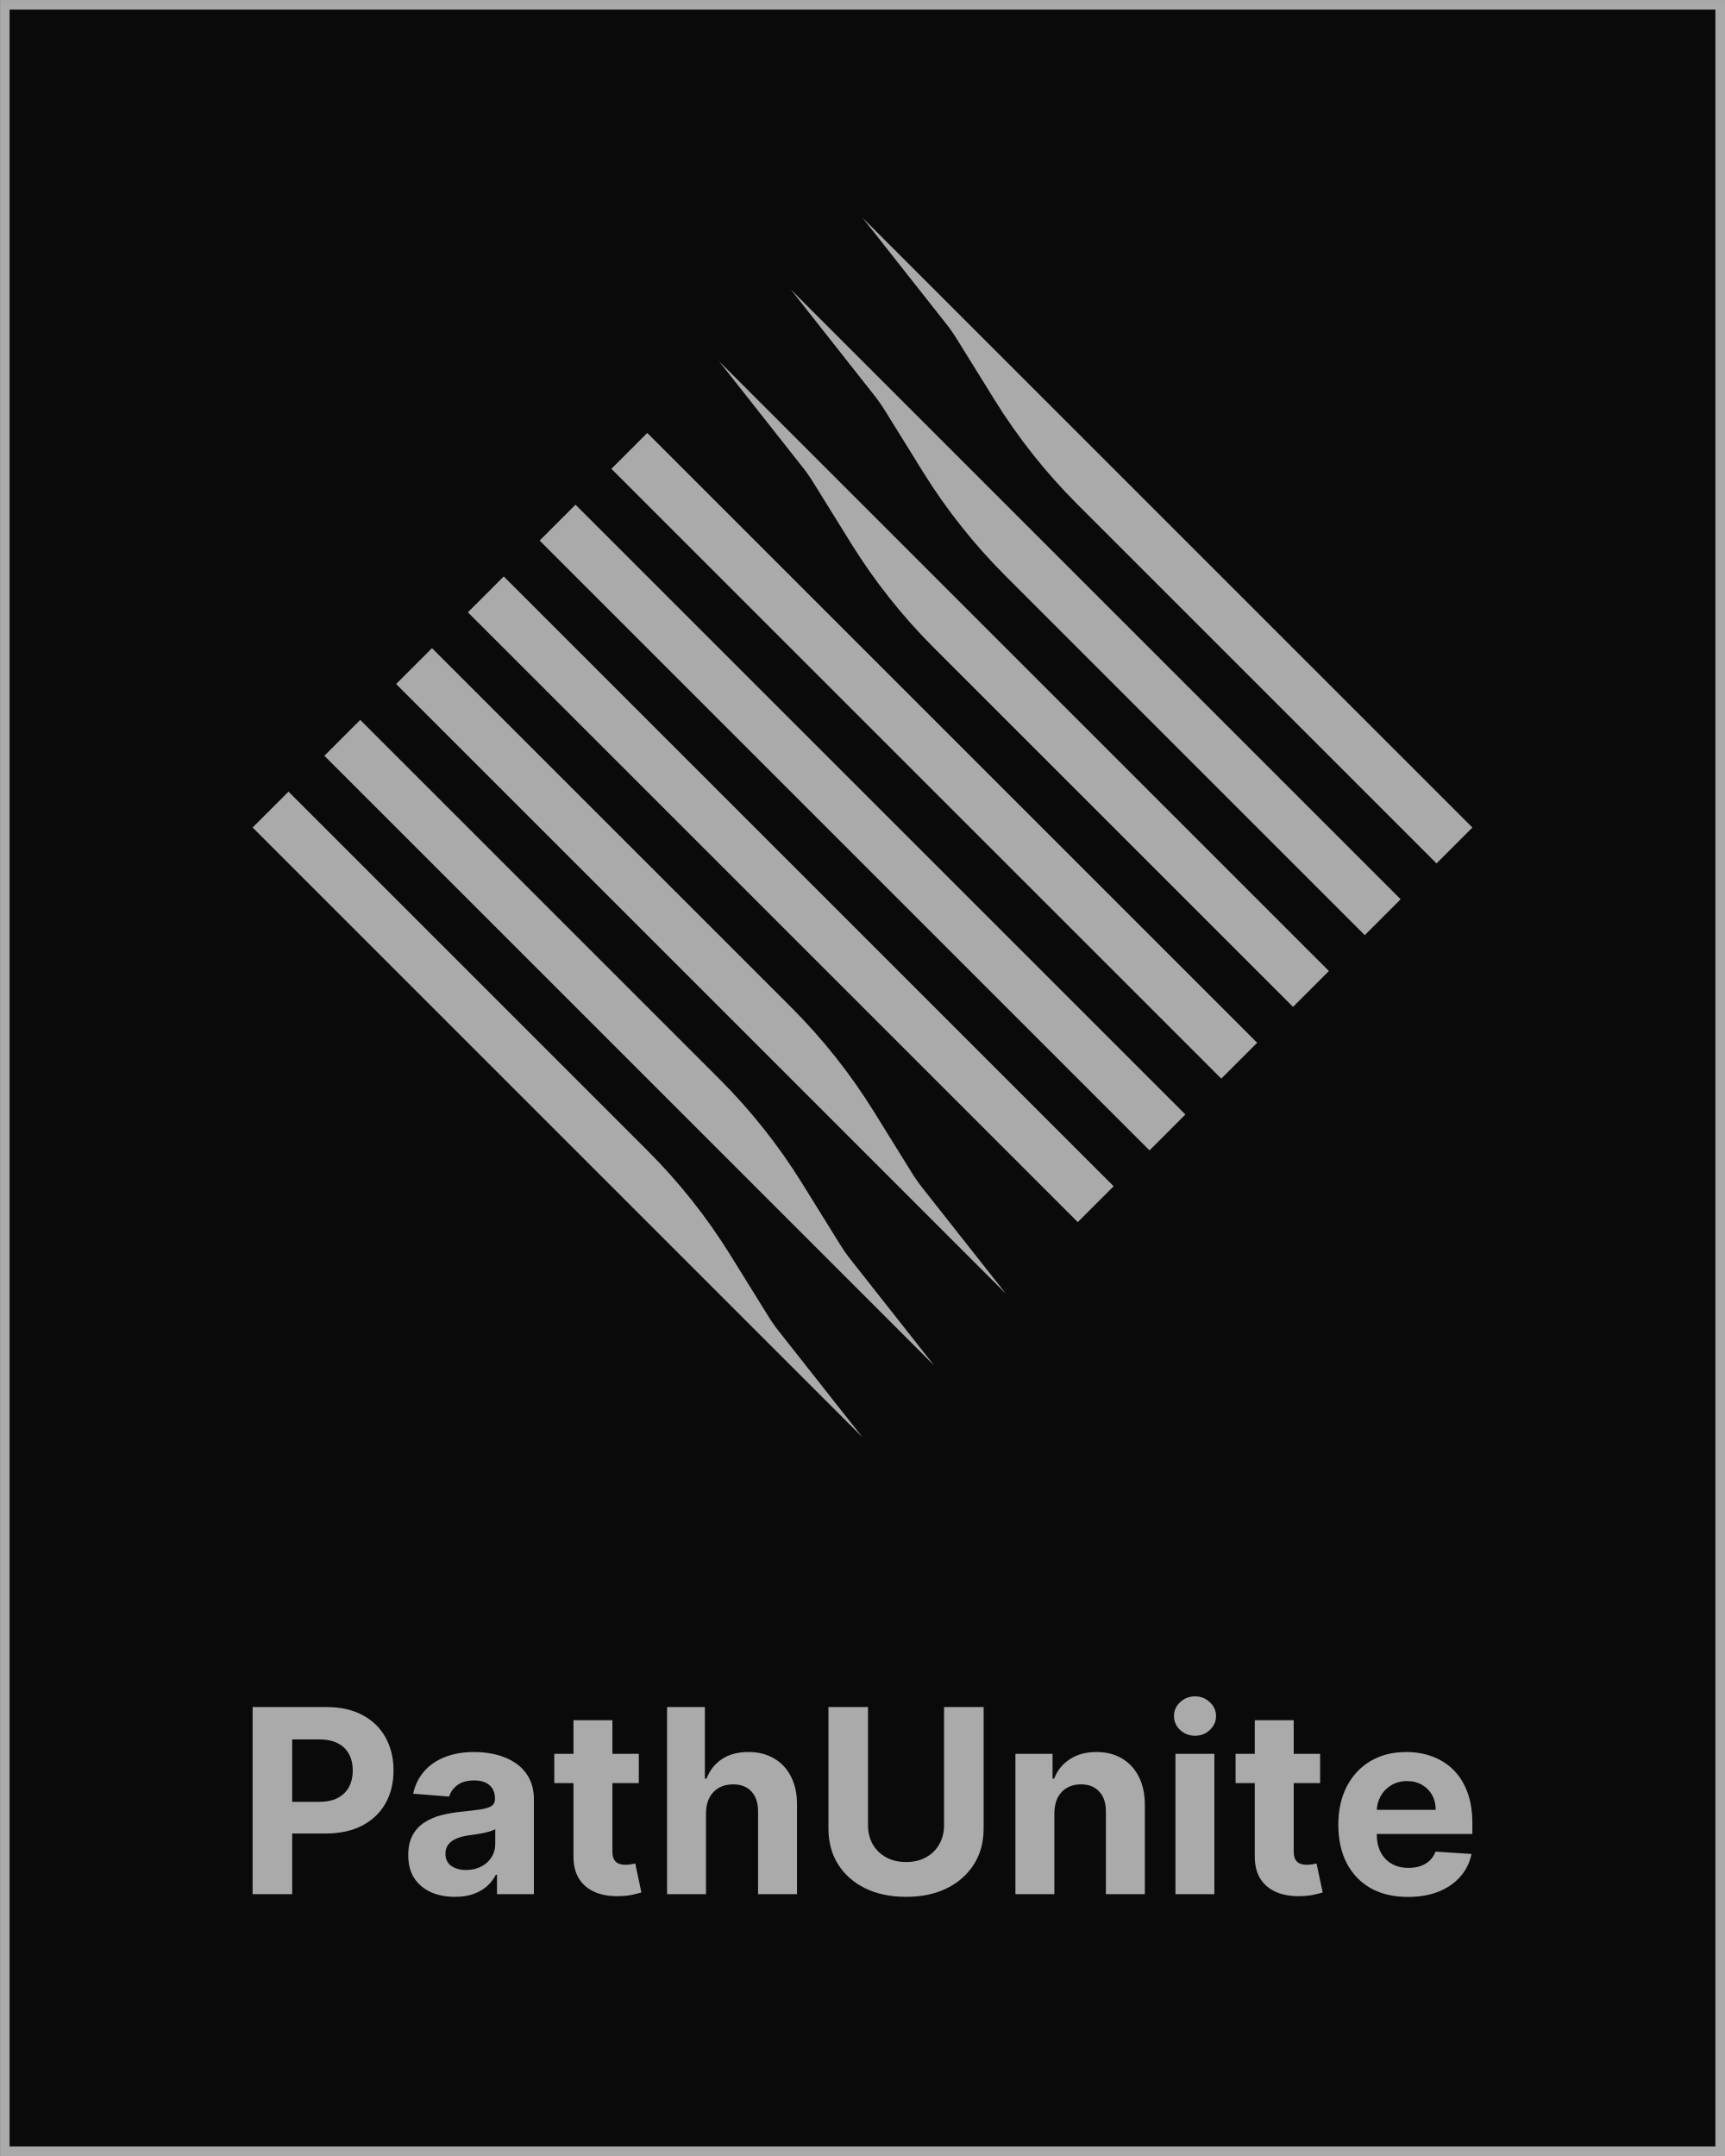
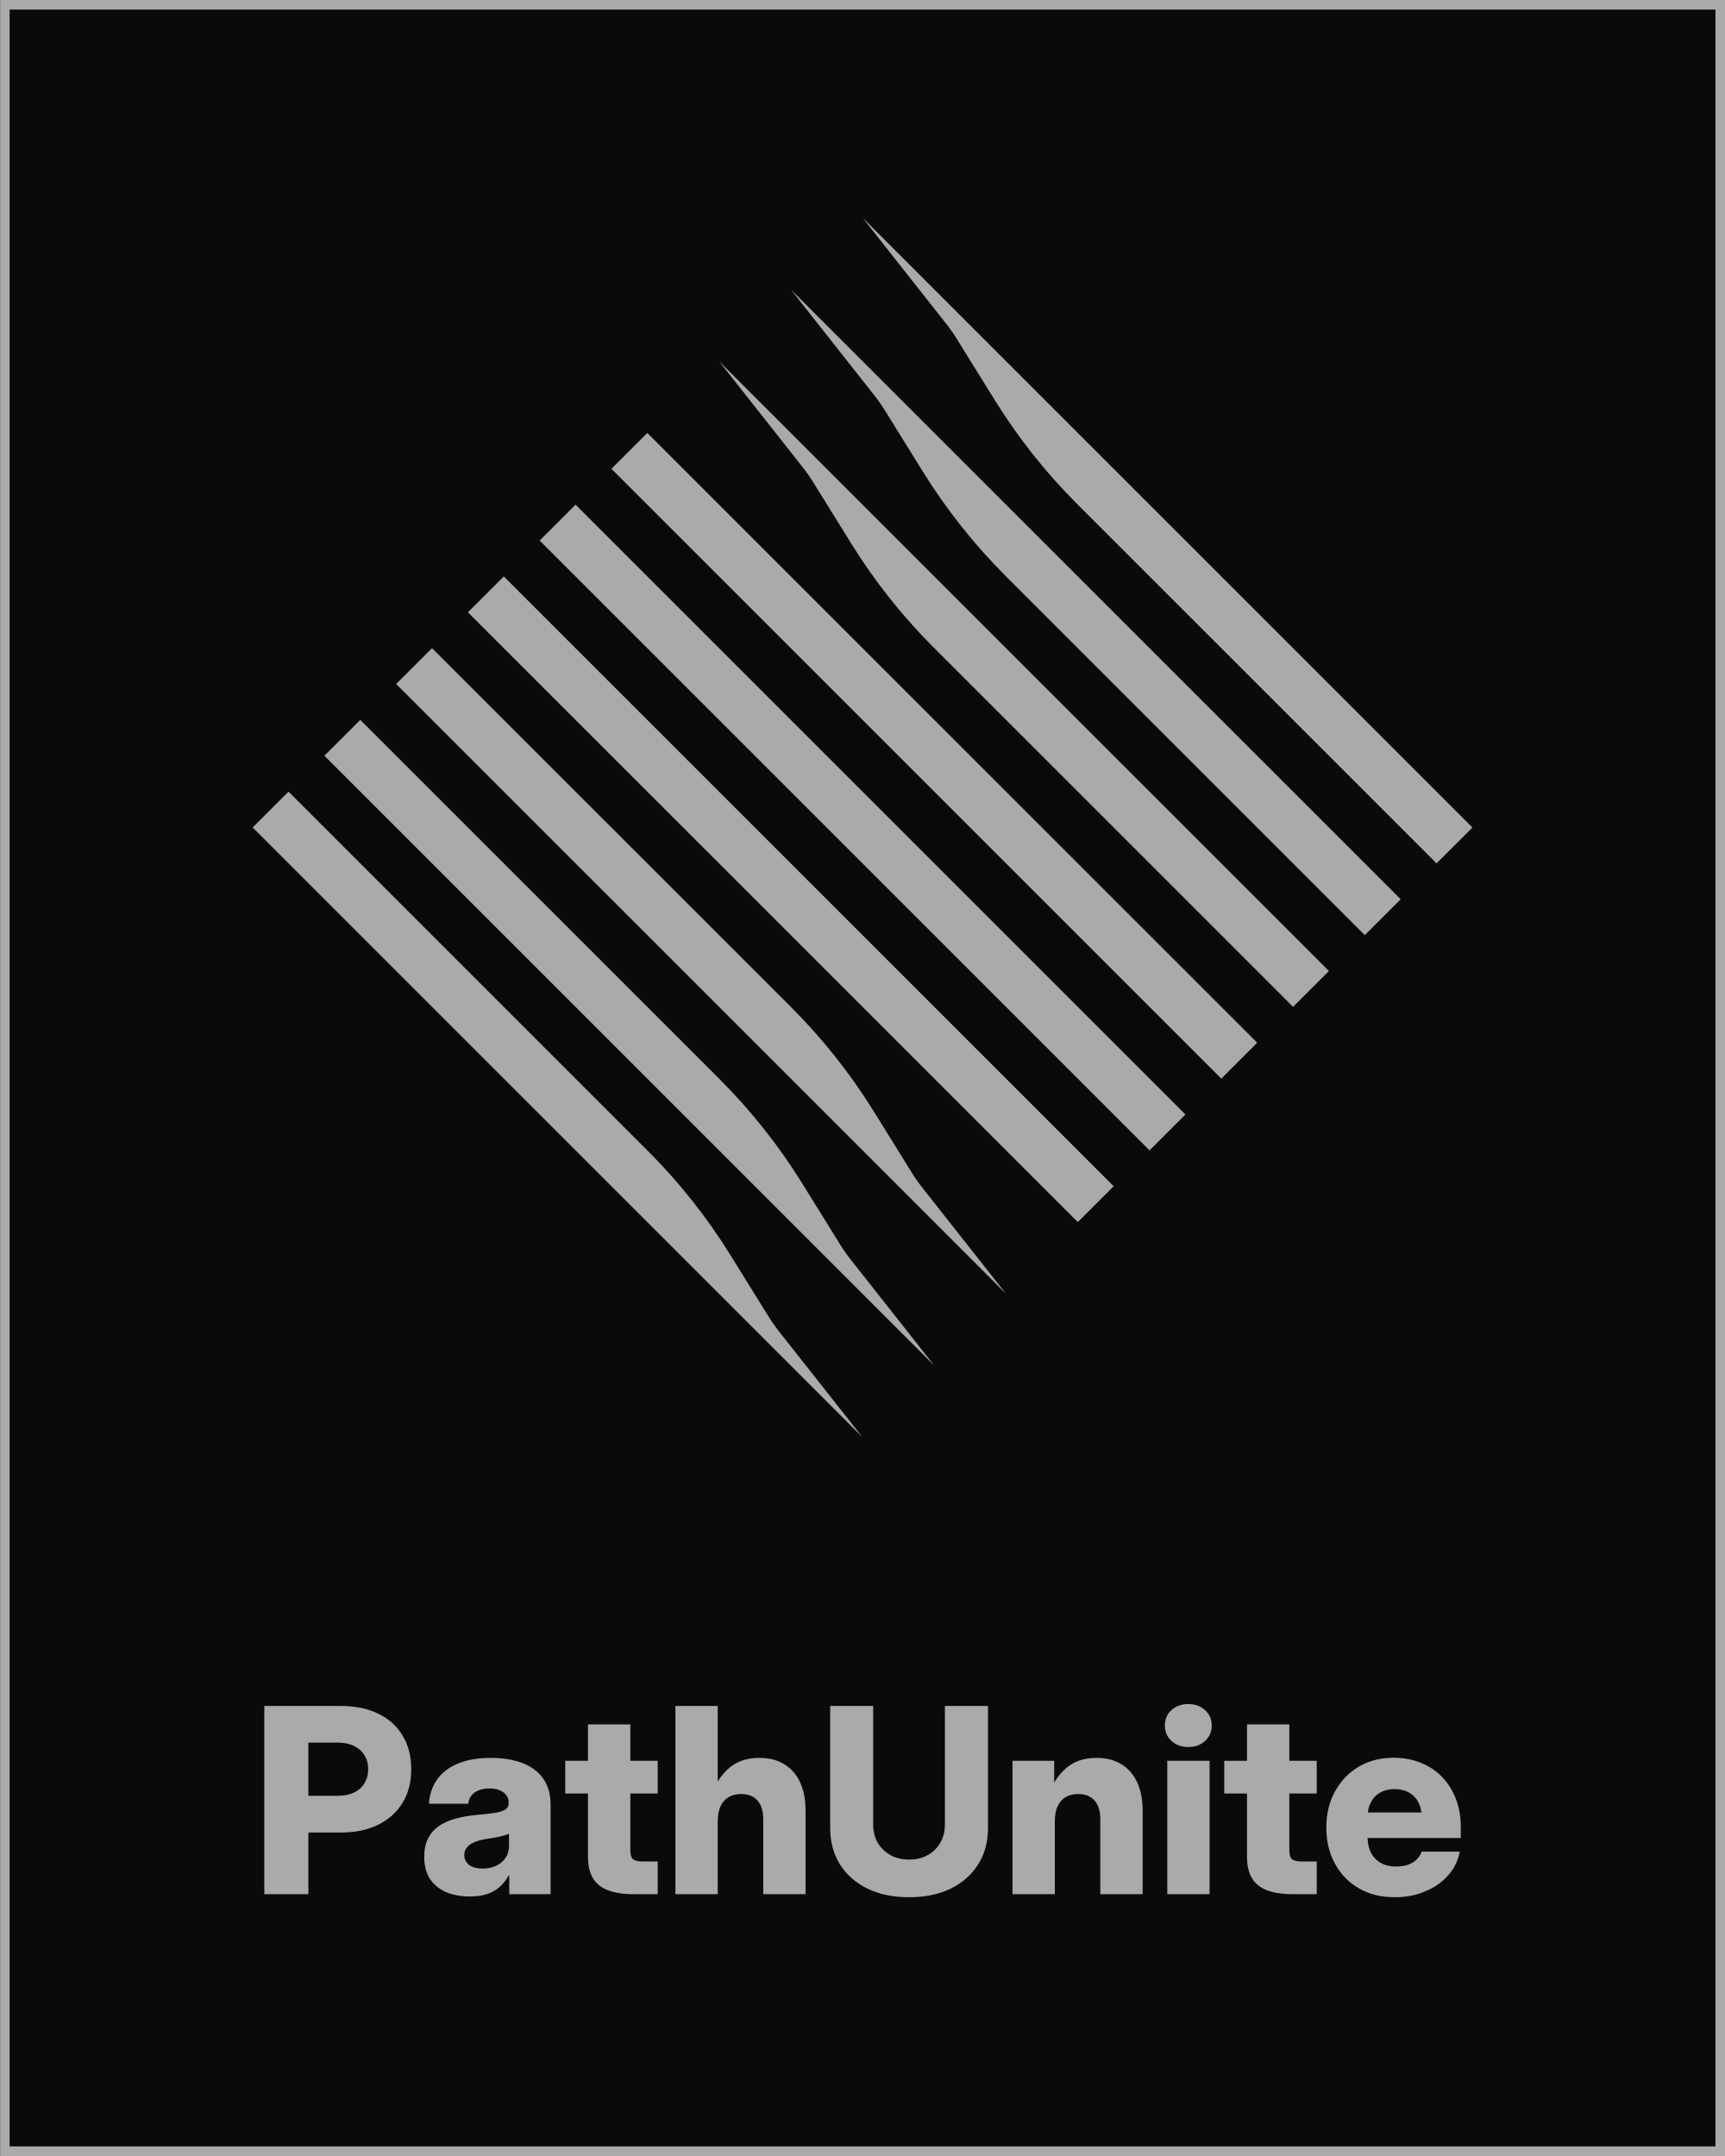
<svg xmlns="http://www.w3.org/2000/svg" width="100%" height="100%" viewBox="0 0 360 450" version="1.1" xml:space="preserve" style="fill-rule:evenodd;clip-rule:evenodd;stroke-linejoin:round;stroke-miterlimit:2;">
-   <g transform="matrix(1,0,0,1,-2750,-315)">
-     <g id="Logo" transform="matrix(1.8,0,0,1.8,633.52,-657)">
-       <g transform="matrix(1.10384,0,0,1.3798,-138.975,-228.087)">
-         <rect x="1191.12" y="556.667" width="181.186" height="181.186" style="fill:rgb(10,10,10);" />
-         <path d="M1372.3,556.667L1372.3,737.853L1191.12,737.853L1191.12,556.667L1372.3,556.667ZM1371.29,557.472L1192.12,557.472L1192.12,737.048L1371.29,737.048L1371.29,557.472Z" style="fill:rgb(170,170,170);" />
-       </g>
-       <g id="PathUniteText" transform="matrix(1.24323,0,0,1.24323,832.804,230.379)">
-         <path d="M299.467,425.716L299.467,408.262L306.354,408.262C307.677,408.262 308.805,408.515 309.737,409.02C310.669,409.52 311.379,410.216 311.868,411.108C312.362,411.995 312.609,413.017 312.609,414.177C312.609,415.336 312.359,416.358 311.859,417.245C311.359,418.131 310.635,418.821 309.686,419.316C308.743,419.81 307.601,420.057 306.26,420.057L301.871,420.057L301.871,417.1L305.663,417.1C306.374,417.1 306.959,416.978 307.419,416.733C307.885,416.483 308.231,416.14 308.459,415.702C308.692,415.259 308.808,414.75 308.808,414.177C308.808,413.597 308.692,413.091 308.459,412.659C308.231,412.222 307.885,411.884 307.419,411.645C306.953,411.401 306.362,411.279 305.646,411.279L303.158,411.279L303.158,425.716L299.467,425.716Z" style="fill:rgb(170,170,170);fill-rule:nonzero;" />
-         <path d="M318.328,425.963C317.493,425.963 316.749,425.819 316.095,425.529C315.442,425.233 314.925,424.799 314.544,424.225C314.169,423.645 313.981,422.924 313.981,422.06C313.981,421.333 314.115,420.722 314.382,420.228C314.649,419.733 315.013,419.336 315.473,419.034C315.933,418.733 316.456,418.506 317.041,418.353C317.632,418.199 318.251,418.091 318.899,418.029C319.66,417.949 320.274,417.875 320.74,417.807C321.206,417.733 321.544,417.625 321.754,417.483C321.964,417.341 322.07,417.131 322.07,416.853L322.07,416.802C322.07,416.262 321.899,415.844 321.558,415.549C321.223,415.253 320.746,415.106 320.126,415.106C319.473,415.106 318.953,415.25 318.567,415.54C318.18,415.824 317.925,416.182 317.8,416.614L314.442,416.341C314.612,415.546 314.947,414.858 315.447,414.279C315.947,413.694 316.592,413.245 317.382,412.932C318.177,412.614 319.098,412.455 320.143,412.455C320.871,412.455 321.567,412.54 322.231,412.711C322.902,412.881 323.496,413.145 324.013,413.503C324.535,413.861 324.947,414.321 325.249,414.884C325.55,415.441 325.7,416.108 325.7,416.887L325.7,425.716L322.257,425.716L322.257,423.901L322.155,423.901C321.945,424.31 321.663,424.671 321.311,424.983C320.959,425.29 320.535,425.532 320.041,425.708C319.547,425.878 318.976,425.963 318.328,425.963ZM319.368,423.458C319.902,423.458 320.374,423.353 320.783,423.142C321.192,422.927 321.513,422.637 321.746,422.273C321.979,421.909 322.095,421.498 322.095,421.037L322.095,419.648C321.981,419.722 321.825,419.79 321.626,419.853C321.433,419.909 321.214,419.963 320.97,420.015C320.726,420.06 320.481,420.103 320.237,420.142C319.993,420.177 319.771,420.208 319.572,420.236C319.146,420.299 318.774,420.398 318.456,420.534C318.138,420.671 317.891,420.856 317.714,421.088C317.538,421.316 317.45,421.6 317.45,421.941C317.45,422.435 317.629,422.813 317.987,423.074C318.351,423.33 318.811,423.458 319.368,423.458Z" style="fill:rgb(170,170,170);fill-rule:nonzero;" />
-         <path d="M335.484,412.625L335.484,415.353L327.601,415.353L327.601,412.625L335.484,412.625ZM329.391,409.489L333.021,409.489L333.021,421.694C333.021,422.029 333.072,422.29 333.175,422.478C333.277,422.659 333.419,422.787 333.601,422.861C333.788,422.935 334.004,422.972 334.249,422.972C334.419,422.972 334.589,422.958 334.76,422.929C334.93,422.895 335.061,422.87 335.152,422.853L335.723,425.554C335.541,425.611 335.285,425.677 334.956,425.75C334.626,425.83 334.226,425.878 333.754,425.895C332.879,425.929 332.112,425.813 331.453,425.546C330.8,425.279 330.291,424.864 329.927,424.302C329.564,423.739 329.385,423.029 329.391,422.171L329.391,409.489Z" style="fill:rgb(170,170,170);fill-rule:nonzero;" />
-         <path d="M341.749,418.148L341.749,425.716L338.118,425.716L338.118,408.262L341.646,408.262L341.646,414.935L341.8,414.935C342.095,414.162 342.572,413.557 343.231,413.12C343.891,412.677 344.717,412.455 345.712,412.455C346.621,412.455 347.413,412.654 348.089,413.052C348.771,413.444 349.3,414.009 349.675,414.748C350.055,415.481 350.243,416.358 350.237,417.381L350.237,425.716L346.606,425.716L346.606,418.029C346.612,417.222 346.408,416.594 345.993,416.145C345.584,415.696 345.01,415.472 344.271,415.472C343.777,415.472 343.339,415.577 342.959,415.787C342.584,415.998 342.288,416.304 342.072,416.708C341.862,417.106 341.754,417.586 341.749,418.148Z" style="fill:rgb(170,170,170);fill-rule:nonzero;" />
-         <path d="M363.95,408.262L367.641,408.262L367.641,419.597C367.641,420.87 367.337,421.983 366.729,422.938C366.126,423.892 365.283,424.637 364.197,425.171C363.112,425.699 361.848,425.963 360.405,425.963C358.956,425.963 357.689,425.699 356.604,425.171C355.518,424.637 354.675,423.892 354.072,422.938C353.47,421.983 353.169,420.87 353.169,419.597L353.169,408.262L356.859,408.262L356.859,419.282C356.859,419.946 357.004,420.537 357.294,421.054C357.589,421.571 358.004,421.978 358.538,422.273C359.072,422.569 359.695,422.716 360.405,422.716C361.121,422.716 361.743,422.569 362.271,422.273C362.805,421.978 363.217,421.571 363.507,421.054C363.802,420.537 363.95,419.946 363.95,419.282L363.95,408.262Z" style="fill:rgb(170,170,170);fill-rule:nonzero;" />
-         <path d="M374.237,418.148L374.237,425.716L370.606,425.716L370.606,412.625L374.067,412.625L374.067,414.935L374.22,414.935C374.51,414.174 374.996,413.571 375.677,413.128C376.359,412.679 377.186,412.455 378.158,412.455C379.067,412.455 379.859,412.654 380.535,413.052C381.212,413.449 381.737,414.017 382.112,414.756C382.487,415.489 382.675,416.364 382.675,417.381L382.675,425.716L379.044,425.716L379.044,418.029C379.05,417.228 378.845,416.603 378.43,416.154C378.016,415.699 377.445,415.472 376.717,415.472C376.229,415.472 375.797,415.577 375.422,415.787C375.052,415.998 374.763,416.304 374.552,416.708C374.348,417.106 374.243,417.586 374.237,418.148Z" style="fill:rgb(170,170,170);fill-rule:nonzero;" />
-         <path d="M385.53,425.716L385.53,412.625L389.16,412.625L389.16,425.716L385.53,425.716ZM387.354,410.938C386.814,410.938 386.351,410.759 385.964,410.401C385.584,410.037 385.393,409.603 385.393,409.097C385.393,408.597 385.584,408.168 385.964,407.81C386.351,407.446 386.814,407.265 387.354,407.265C387.893,407.265 388.354,407.446 388.734,407.81C389.121,408.168 389.314,408.597 389.314,409.097C389.314,409.603 389.121,410.037 388.734,410.401C388.354,410.759 387.893,410.938 387.354,410.938Z" style="fill:rgb(170,170,170);fill-rule:nonzero;" />
-         <path d="M399.021,412.625L399.021,415.353L391.138,415.353L391.138,412.625L399.021,412.625ZM392.927,409.489L396.558,409.489L396.558,421.694C396.558,422.029 396.609,422.29 396.712,422.478C396.814,422.659 396.956,422.787 397.138,422.861C397.325,422.935 397.541,422.972 397.785,422.972C397.956,422.972 398.126,422.958 398.297,422.929C398.467,422.895 398.598,422.87 398.689,422.853L399.26,425.554C399.078,425.611 398.822,425.677 398.493,425.75C398.163,425.83 397.763,425.878 397.291,425.895C396.416,425.929 395.649,425.813 394.99,425.546C394.337,425.279 393.828,424.864 393.464,424.302C393.101,423.739 392.922,423.029 392.927,422.171L392.927,409.489Z" style="fill:rgb(170,170,170);fill-rule:nonzero;" />
-         <path d="M407.212,425.972C405.865,425.972 404.706,425.699 403.734,425.154C402.768,424.603 402.024,423.824 401.501,422.819C400.979,421.807 400.717,420.611 400.717,419.231C400.717,417.884 400.979,416.702 401.501,415.685C402.024,414.668 402.76,413.875 403.709,413.307C404.663,412.739 405.783,412.455 407.067,412.455C407.93,412.455 408.734,412.594 409.479,412.873C410.229,413.145 410.882,413.557 411.439,414.108C412.001,414.659 412.439,415.353 412.751,416.188C413.064,417.017 413.22,417.989 413.22,419.103L413.22,420.1L402.166,420.1L402.166,417.85L409.802,417.85C409.802,417.327 409.689,416.864 409.462,416.461C409.234,416.057 408.919,415.742 408.516,415.515C408.118,415.282 407.655,415.165 407.126,415.165C406.575,415.165 406.087,415.293 405.66,415.549C405.24,415.799 404.91,416.137 404.672,416.563C404.433,416.983 404.311,417.452 404.305,417.969L404.305,420.108C404.305,420.756 404.425,421.316 404.663,421.787C404.908,422.259 405.251,422.623 405.695,422.878C406.138,423.134 406.663,423.262 407.271,423.262C407.675,423.262 408.044,423.205 408.379,423.091C408.714,422.978 409.001,422.807 409.24,422.58C409.479,422.353 409.66,422.074 409.785,421.745L413.143,421.966C412.973,422.773 412.624,423.478 412.095,424.08C411.572,424.677 410.896,425.142 410.067,425.478C409.243,425.807 408.291,425.972 407.212,425.972Z" style="fill:rgb(170,170,170);fill-rule:nonzero;" />
-       </g>
-       <g id="BarsWithEdits" transform="matrix(0.707107,-0.707107,0.707107,0.707107,370.01,707.382)">
-         <g transform="matrix(0.452407,0,0,2.33744,496.542,-1027.49)">
-           <rect x="449.359" y="670.602" width="13.002" height="42.782" style="fill:rgb(170,170,170);" />
-         </g>
-         <g transform="matrix(0.452407,0,0,2.33744,473.013,-1027.49)">
-           <rect x="449.359" y="670.602" width="13.002" height="42.782" style="fill:rgb(170,170,170);" />
-         </g>
-         <g transform="matrix(0.452407,0,0,2.33744,484.777,-1027.49)">
-           <rect x="449.359" y="670.602" width="13.002" height="42.782" style="fill:rgb(170,170,170);" />
-         </g>
-         <g transform="matrix(0.452407,0,0,2.33744,531.836,-1027.49)">
-           <path d="M462.362,670.602L462.362,713.384L449.359,713.384L449.359,688.181C449.359,685.976 450.672,683.778 453.272,681.631L457.485,678.152C457.846,677.853 458.121,677.551 458.307,677.246L462.362,670.602Z" style="fill:rgb(170,170,170);" />
-         </g>
-         <g transform="matrix(0.452407,0,0,2.33744,520.072,-1027.49)">
-           <path d="M462.362,670.602L462.362,713.384L449.359,713.384L449.359,688.181C449.359,685.976 450.672,683.778 453.272,681.631L457.485,678.152C457.846,677.853 458.121,677.551 458.307,677.246L462.362,670.602Z" style="fill:rgb(170,170,170);" />
-         </g>
-         <g transform="matrix(0.452407,0,0,2.33744,508.307,-1027.49)">
-           <path d="M462.362,670.602L462.362,713.384L449.359,713.384L449.359,688.181C449.359,685.976 450.672,683.778 453.272,681.631L457.485,678.152C457.846,677.853 458.121,677.551 458.307,677.246L462.362,670.602Z" style="fill:rgb(170,170,170);" />
-         </g>
-         <g transform="matrix(-0.452407,-5.54039e-17,2.86254e-16,-2.33744,850.188,2207.49)">
-           <path d="M462.362,670.602L462.362,713.384L449.359,713.384L449.359,688.181C449.359,685.976 450.672,683.778 453.272,681.631L457.485,678.152C457.846,677.853 458.121,677.551 458.307,677.246L462.362,670.602Z" style="fill:rgb(170,170,170);" />
-         </g>
-         <g transform="matrix(-0.452407,-5.54039e-17,2.86254e-16,-2.33744,861.953,2207.49)">
-           <path d="M462.362,670.602L462.362,713.384L449.359,713.384L449.359,688.181C449.359,685.976 450.672,683.778 453.272,681.631L457.485,678.152C457.846,677.853 458.121,677.551 458.307,677.246L462.362,670.602Z" style="fill:rgb(170,170,170);" />
-         </g>
-         <g transform="matrix(-0.452407,-5.54039e-17,2.86254e-16,-2.33744,873.717,2207.49)">
-           <path d="M462.362,670.602L462.362,713.384L449.359,713.384L449.359,688.181C449.359,685.976 450.672,683.778 453.272,681.631L457.485,678.152C457.846,677.853 458.121,677.551 458.307,677.246L462.362,670.602Z" style="fill:rgb(170,170,170);" />
+   <g transform="matrix(1,0,0,1,-3959,-630)">
+     <g id="LogoTextCurves" transform="matrix(0.414381,0,0,0.667834,2285.81,606.227)">
+       <rect x="4037.82" y="35.597" width="868.767" height="673.82" style="fill:none;" />
+       <clipPath id="_clip1">
+         <rect x="4037.82" y="35.597" width="868.767" height="673.82" />
+       </clipPath>
+       <g clip-path="url(#_clip1)">
+         <g id="Logo" transform="matrix(4.34383,0,0,2.69528,-1069.75,-1419.86)">
+           <g transform="matrix(1.10384,0,0,1.3798,-138.975,-228.087)">
+             <rect x="1191.12" y="556.667" width="181.186" height="181.186" style="fill:rgb(10,10,10);" />
+             <path d="M1372.3,556.667L1372.3,737.853L1191.12,737.853L1191.12,556.667L1372.3,556.667ZM1371.29,557.472L1192.12,557.472L1192.12,737.048L1371.29,737.048L1371.29,557.472Z" style="fill:rgb(170,170,170);" />
+           </g>
+           <g id="BarsWithEdits" transform="matrix(0.707107,-0.707107,0.707107,0.707107,370.01,707.382)">
+             <g transform="matrix(0.452407,0,0,2.33744,496.542,-1027.49)">
+               <rect x="449.359" y="670.602" width="13.002" height="42.782" style="fill:rgb(170,170,170);" />
+             </g>
+             <g transform="matrix(0.452407,0,0,2.33744,473.013,-1027.49)">
+               <rect x="449.359" y="670.602" width="13.002" height="42.782" style="fill:rgb(170,170,170);" />
+             </g>
+             <g transform="matrix(0.452407,0,0,2.33744,484.777,-1027.49)">
+               <rect x="449.359" y="670.602" width="13.002" height="42.782" style="fill:rgb(170,170,170);" />
+             </g>
+             <g transform="matrix(0.452407,0,0,2.33744,531.836,-1027.49)">
+               <path d="M462.362,670.602L462.362,713.384L449.359,713.384L449.359,688.181C449.359,685.976 450.672,683.778 453.272,681.631L457.485,678.152C457.846,677.853 458.121,677.551 458.307,677.246L462.362,670.602Z" style="fill:rgb(170,170,170);" />
+             </g>
+             <g transform="matrix(0.452407,0,0,2.33744,520.072,-1027.49)">
+               <path d="M462.362,670.602L462.362,713.384L449.359,713.384L449.359,688.181C449.359,685.976 450.672,683.778 453.272,681.631L457.485,678.152C457.846,677.853 458.121,677.551 458.307,677.246L462.362,670.602Z" style="fill:rgb(170,170,170);" />
+             </g>
+             <g transform="matrix(0.452407,0,0,2.33744,508.307,-1027.49)">
+               <path d="M462.362,670.602L462.362,713.384L449.359,713.384L449.359,688.181C449.359,685.976 450.672,683.778 453.272,681.631L457.485,678.152C457.846,677.853 458.121,677.551 458.307,677.246L462.362,670.602Z" style="fill:rgb(170,170,170);" />
+             </g>
+             <g transform="matrix(-0.452407,-5.54039e-17,2.86254e-16,-2.33744,850.188,2207.49)">
+               <path d="M462.362,670.602L462.362,713.384L449.359,713.384L449.359,688.181C449.359,685.976 450.672,683.778 453.272,681.631L457.485,678.152C457.846,677.853 458.121,677.551 458.307,677.246L462.362,670.602Z" style="fill:rgb(170,170,170);" />
+             </g>
+             <g transform="matrix(-0.452407,-5.54039e-17,2.86254e-16,-2.33744,861.953,2207.49)">
+               <path d="M462.362,670.602L462.362,713.384L449.359,713.384L449.359,688.181C449.359,685.976 450.672,683.778 453.272,681.631L457.485,678.152C457.846,677.853 458.121,677.551 458.307,677.246L462.362,670.602Z" style="fill:rgb(170,170,170);" />
+             </g>
+             <g transform="matrix(-0.452407,-5.54039e-17,2.86254e-16,-2.33744,873.717,2207.49)">
+               <path d="M462.362,670.602L462.362,713.384L449.359,713.384L449.359,688.181C449.359,685.976 450.672,683.778 453.272,681.631L457.485,678.152C457.846,677.853 458.121,677.551 458.307,677.246L462.362,670.602Z" style="fill:rgb(170,170,170);" />
+             </g>
+           </g>
+           <g transform="matrix(0.555556,0,0,0.555556,-1031.38,482.861)">
+             <path d="M4037.31,485.343L4037.31,498.21L4028.11,498.21L4028.11,458.923L4044.06,458.923C4047.09,458.923 4049.7,459.459 4051.89,460.531C4054.11,461.604 4055.81,463.133 4056.98,465.119C4058.18,467.088 4058.78,469.426 4058.78,472.133C4058.78,474.822 4058.17,477.16 4056.96,479.147C4055.76,481.115 4054.06,482.645 4051.84,483.734C4049.64,484.807 4047.04,485.343 4044.01,485.343L4037.31,485.343ZM4037.31,477.67L4043.43,477.67C4044.75,477.67 4045.87,477.45 4046.81,477.011C4047.76,476.554 4048.49,475.912 4048.99,475.086C4049.52,474.242 4049.79,473.258 4049.79,472.133C4049.79,470.973 4049.52,469.988 4048.99,469.18C4048.49,468.354 4047.76,467.712 4046.81,467.255C4045.87,466.798 4044.75,466.569 4043.43,466.569L4037.31,466.569L4037.31,477.67ZM4071.04,498.685C4069.17,498.685 4067.52,498.386 4066.08,497.788C4064.66,497.173 4063.53,496.259 4062.7,495.046C4061.9,493.816 4061.49,492.277 4061.49,490.432C4061.49,488.85 4061.77,487.531 4062.34,486.477C4062.9,485.422 4063.67,484.569 4064.66,483.919C4065.66,483.251 4066.81,482.75 4068.11,482.416C4069.43,482.065 4070.82,481.818 4072.28,481.678C4073.96,481.537 4075.31,481.388 4076.31,481.23C4077.31,481.054 4078.03,480.817 4078.45,480.518C4078.89,480.201 4079.11,479.762 4079.11,479.199L4079.11,479.041C4079.11,478.461 4078.94,477.96 4078.61,477.538C4078.29,477.099 4077.83,476.756 4077.23,476.51C4076.64,476.264 4075.92,476.141 4075.1,476.141C4074.24,476.141 4073.48,476.273 4072.83,476.536C4072.2,476.782 4071.7,477.151 4071.33,477.644C4070.96,478.118 4070.74,478.681 4070.67,479.331L4062.47,479.331C4062.61,477.345 4063.19,475.64 4064.21,474.216C4065.25,472.775 4066.7,471.676 4068.59,470.92C4070.47,470.147 4072.73,469.76 4075.39,469.76C4077.39,469.76 4079.17,469.98 4080.71,470.419C4082.26,470.841 4083.56,471.474 4084.62,472.317C4085.69,473.144 4086.5,474.154 4087.04,475.35C4087.59,476.545 4087.86,477.907 4087.86,479.437L4087.86,498.21L4079.24,498.21L4079.24,494.281L4079.13,494.281C4078.59,495.266 4077.94,496.083 4077.18,496.734C4076.44,497.384 4075.56,497.876 4074.54,498.21C4073.54,498.526 4072.37,498.685 4071.04,498.685ZM4073.67,492.858C4074.73,492.858 4075.67,492.664 4076.5,492.277C4077.34,491.873 4078,491.319 4078.47,490.616C4078.95,489.913 4079.18,489.096 4079.18,488.164L4079.18,485.58C4078.96,485.686 4078.67,485.791 4078.32,485.897C4077.98,486.002 4077.59,486.108 4077.16,486.213C4076.73,486.301 4076.27,486.389 4075.76,486.477C4075.25,486.565 4074.7,486.652 4074.12,486.74C4073.3,486.881 4072.56,487.092 4071.91,487.373C4071.28,487.637 4070.77,487.988 4070.41,488.428C4070.04,488.867 4069.85,489.403 4069.85,490.036C4069.85,490.616 4070.01,491.126 4070.33,491.566C4070.64,491.987 4071.08,492.313 4071.64,492.541C4072.22,492.752 4072.9,492.858 4073.67,492.858ZM4095.66,477.195L4090.92,477.195L4090.92,470.366L4095.66,470.366L4095.66,462.773L4104.5,462.773L4104.5,470.366L4110.22,470.366L4110.22,477.195L4104.5,477.195L4104.5,489.008C4104.5,489.904 4104.67,490.528 4105.02,490.88C4105.39,491.214 4106.09,491.381 4107.11,491.381L4110.22,491.381L4110.22,498.21L4105.21,498.21C4101.92,498.21 4099.51,497.586 4097.96,496.338C4096.43,495.09 4095.66,493.13 4095.66,490.458L4095.66,477.195ZM4122.74,474.683C4123.4,473.629 4124.16,472.717 4125.04,471.948C4126.67,470.489 4128.81,469.76 4131.44,469.76C4133.47,469.76 4135.19,470.199 4136.61,471.078C4138.05,471.94 4139.15,473.188 4139.91,474.822C4140.68,476.457 4141.07,478.426 4141.07,480.729L4141.07,498.21L4132.24,498.21L4132.24,482.522C4132.24,480.834 4131.83,479.542 4131.02,478.646C4130.23,477.749 4129.09,477.301 4127.6,477.301C4126.63,477.301 4125.78,477.512 4125.04,477.934C4124.32,478.338 4123.75,478.962 4123.35,479.806C4122.95,480.632 4122.74,481.704 4122.74,483.023L4122.74,498.21L4113.91,498.21L4113.91,458.923L4122.74,458.923L4122.74,474.683ZM4162.66,498.843C4159.34,498.843 4156.45,498.245 4153.99,497.05C4151.53,495.837 4149.61,494.15 4148.24,491.987C4146.89,489.808 4146.21,487.285 4146.21,484.42L4146.21,458.923L4155.18,458.923L4155.18,483.655C4155.18,485.079 4155.49,486.345 4156.12,487.452C4156.76,488.542 4157.64,489.403 4158.76,490.036C4159.89,490.669 4161.2,490.985 4162.69,490.985C4164.18,490.985 4165.48,490.669 4166.59,490.036C4167.72,489.403 4168.59,488.542 4169.2,487.452C4169.84,486.362 4170.15,485.097 4170.15,483.655L4170.15,458.923L4179.14,458.923L4179.14,484.42C4179.14,487.303 4178.46,489.825 4177.09,491.987C4175.73,494.15 4173.83,495.837 4171.36,497.05C4168.9,498.245 4166,498.843 4162.66,498.843ZM4192.96,474.899C4193.65,473.753 4194.45,472.769 4195.39,471.948C4197.02,470.489 4199.16,469.76 4201.79,469.76C4203.81,469.76 4205.54,470.199 4206.96,471.078C4208.4,471.94 4209.5,473.188 4210.26,474.822C4211.03,476.457 4211.42,478.426 4211.42,480.729L4211.42,498.21L4202.58,498.21L4202.58,482.522C4202.58,480.834 4202.18,479.542 4201.37,478.646C4200.58,477.749 4199.44,477.301 4197.94,477.301C4196.98,477.301 4196.12,477.512 4195.39,477.934C4194.66,478.338 4194.1,478.962 4193.7,479.806C4193.29,480.632 4193.09,481.704 4193.09,483.023L4193.09,498.21L4184.26,498.21L4184.26,470.366L4192.96,470.366L4192.96,474.899ZM4216.56,498.21L4216.56,470.366L4225.39,470.366L4225.39,498.21L4216.56,498.21ZM4220.96,467.492C4219.54,467.492 4218.36,467.07 4217.43,466.227C4216.51,465.365 4216.06,464.284 4216.06,462.984C4216.06,461.683 4216.51,460.619 4217.43,459.793C4218.36,458.949 4219.53,458.527 4220.94,458.527C4222.36,458.527 4223.53,458.949 4224.44,459.793C4225.37,460.619 4225.84,461.692 4225.84,463.01C4225.84,464.311 4225.37,465.383 4224.44,466.227C4223.53,467.07 4222.37,467.492 4220.96,467.492ZM4233.2,477.195L4228.45,477.195L4228.45,470.366L4233.2,470.366L4233.2,462.773L4242.03,462.773L4242.03,470.366L4247.75,470.366L4247.75,477.195L4242.03,477.195L4242.03,489.008C4242.03,489.904 4242.2,490.528 4242.56,490.88C4242.93,491.214 4243.62,491.381 4244.64,491.381L4247.75,491.381L4247.75,498.21L4242.74,498.21C4239.45,498.21 4237.04,497.586 4235.49,496.338C4233.96,495.09 4233.2,493.13 4233.2,490.458L4233.2,477.195ZM4258.36,486.477C4258.39,487.617 4258.62,488.619 4259.04,489.483C4259.51,490.432 4260.2,491.161 4261.09,491.671C4261.99,492.181 4263.07,492.436 4264.34,492.436C4265.25,492.436 4266.07,492.313 4266.79,492.067C4267.51,491.803 4268.11,491.442 4268.58,490.985C4269.07,490.511 4269.43,489.957 4269.66,489.324L4277.6,489.324C4277.26,491.188 4276.45,492.84 4275.17,494.281C4273.91,495.705 4272.31,496.821 4270.37,497.63C4268.46,498.439 4266.34,498.843 4264.02,498.843C4261.19,498.843 4258.7,498.228 4256.56,496.997C4254.41,495.749 4252.74,494.026 4251.55,491.829C4250.35,489.632 4249.75,487.127 4249.75,484.315C4249.75,481.467 4250.35,478.953 4251.55,476.774C4252.76,474.576 4254.41,472.854 4256.5,471.606C4258.61,470.358 4261.04,469.734 4263.78,469.734C4265.87,469.734 4267.77,470.085 4269.48,470.788C4271.2,471.474 4272.68,472.458 4273.91,473.741C4275.15,475.025 4276.11,476.545 4276.78,478.303C4277.47,480.061 4277.81,481.994 4277.81,484.104L4277.81,486.477L4258.36,486.477ZM4258.42,481.15L4269.6,481.15C4269.5,480.368 4269.29,479.674 4268.98,479.067C4268.52,478.171 4267.87,477.485 4267.02,477.011C4266.18,476.519 4265.17,476.273 4263.99,476.273C4262.83,476.273 4261.83,476.519 4260.99,477.011C4260.14,477.485 4259.49,478.171 4259.04,479.067C4258.72,479.674 4258.51,480.368 4258.42,481.15Z" style="fill:rgb(170,170,170);" />
+           </g>
        </g>
      </g>
    </g>
  </g>
</svg>
